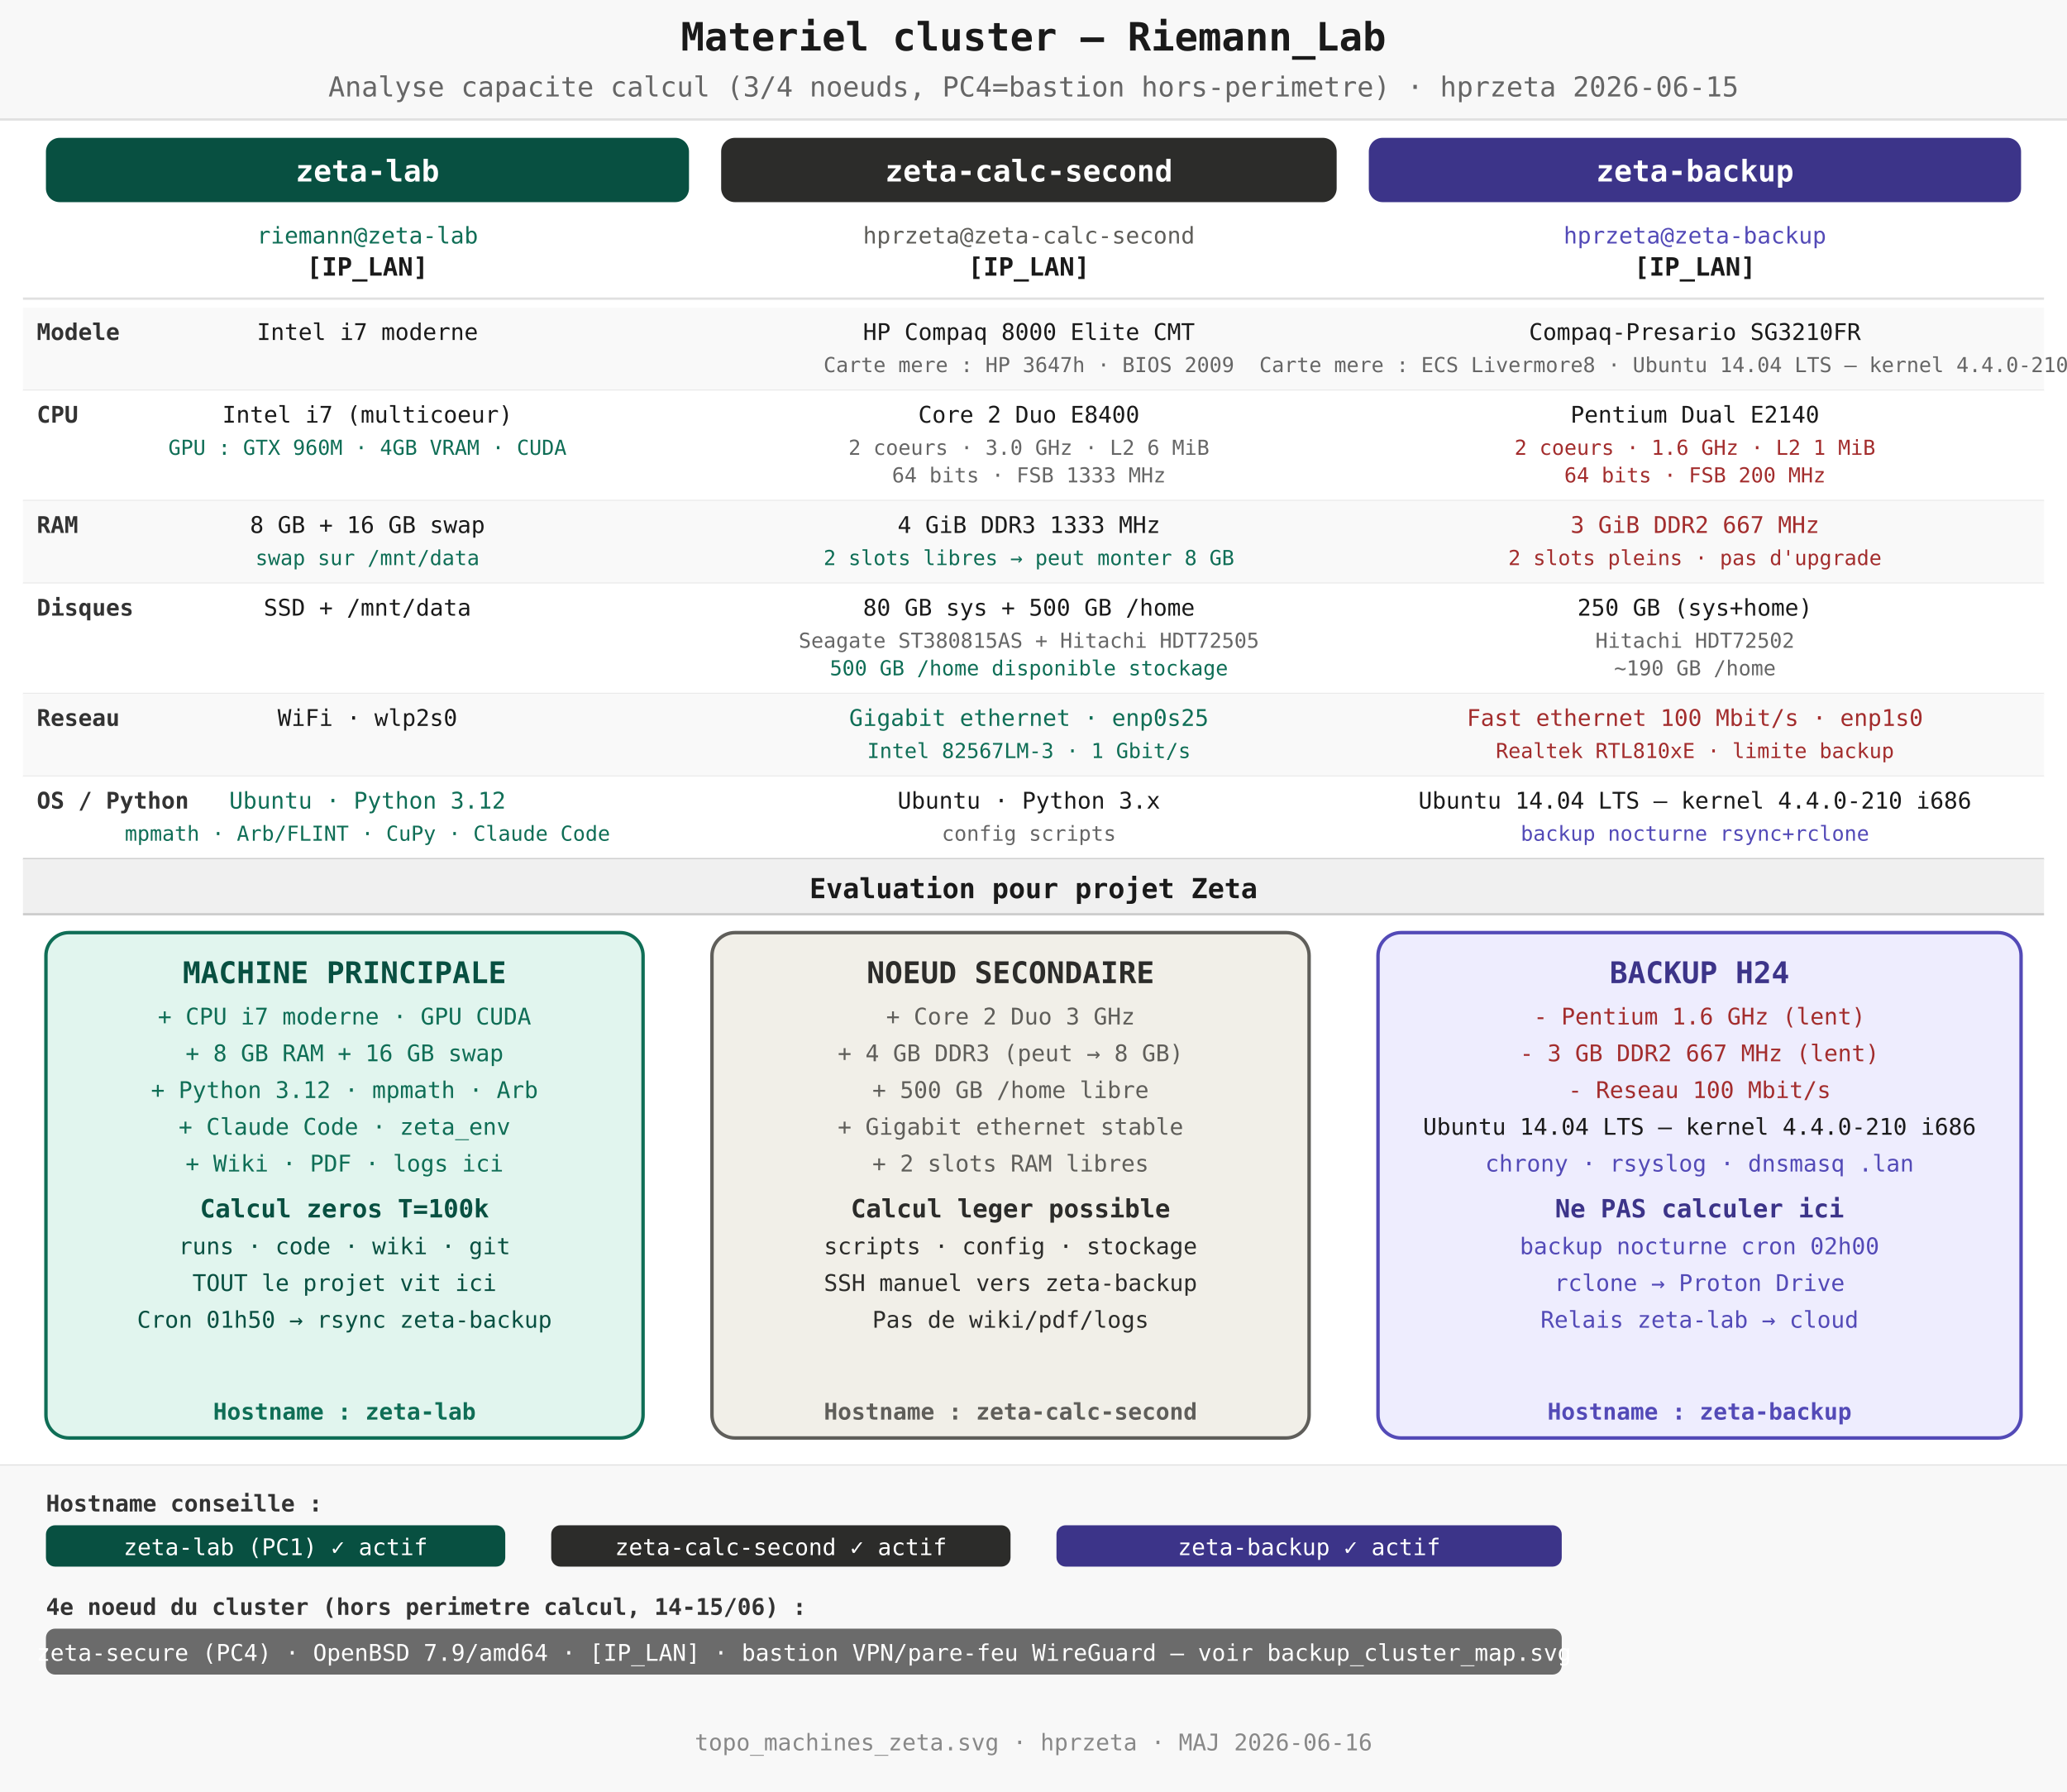
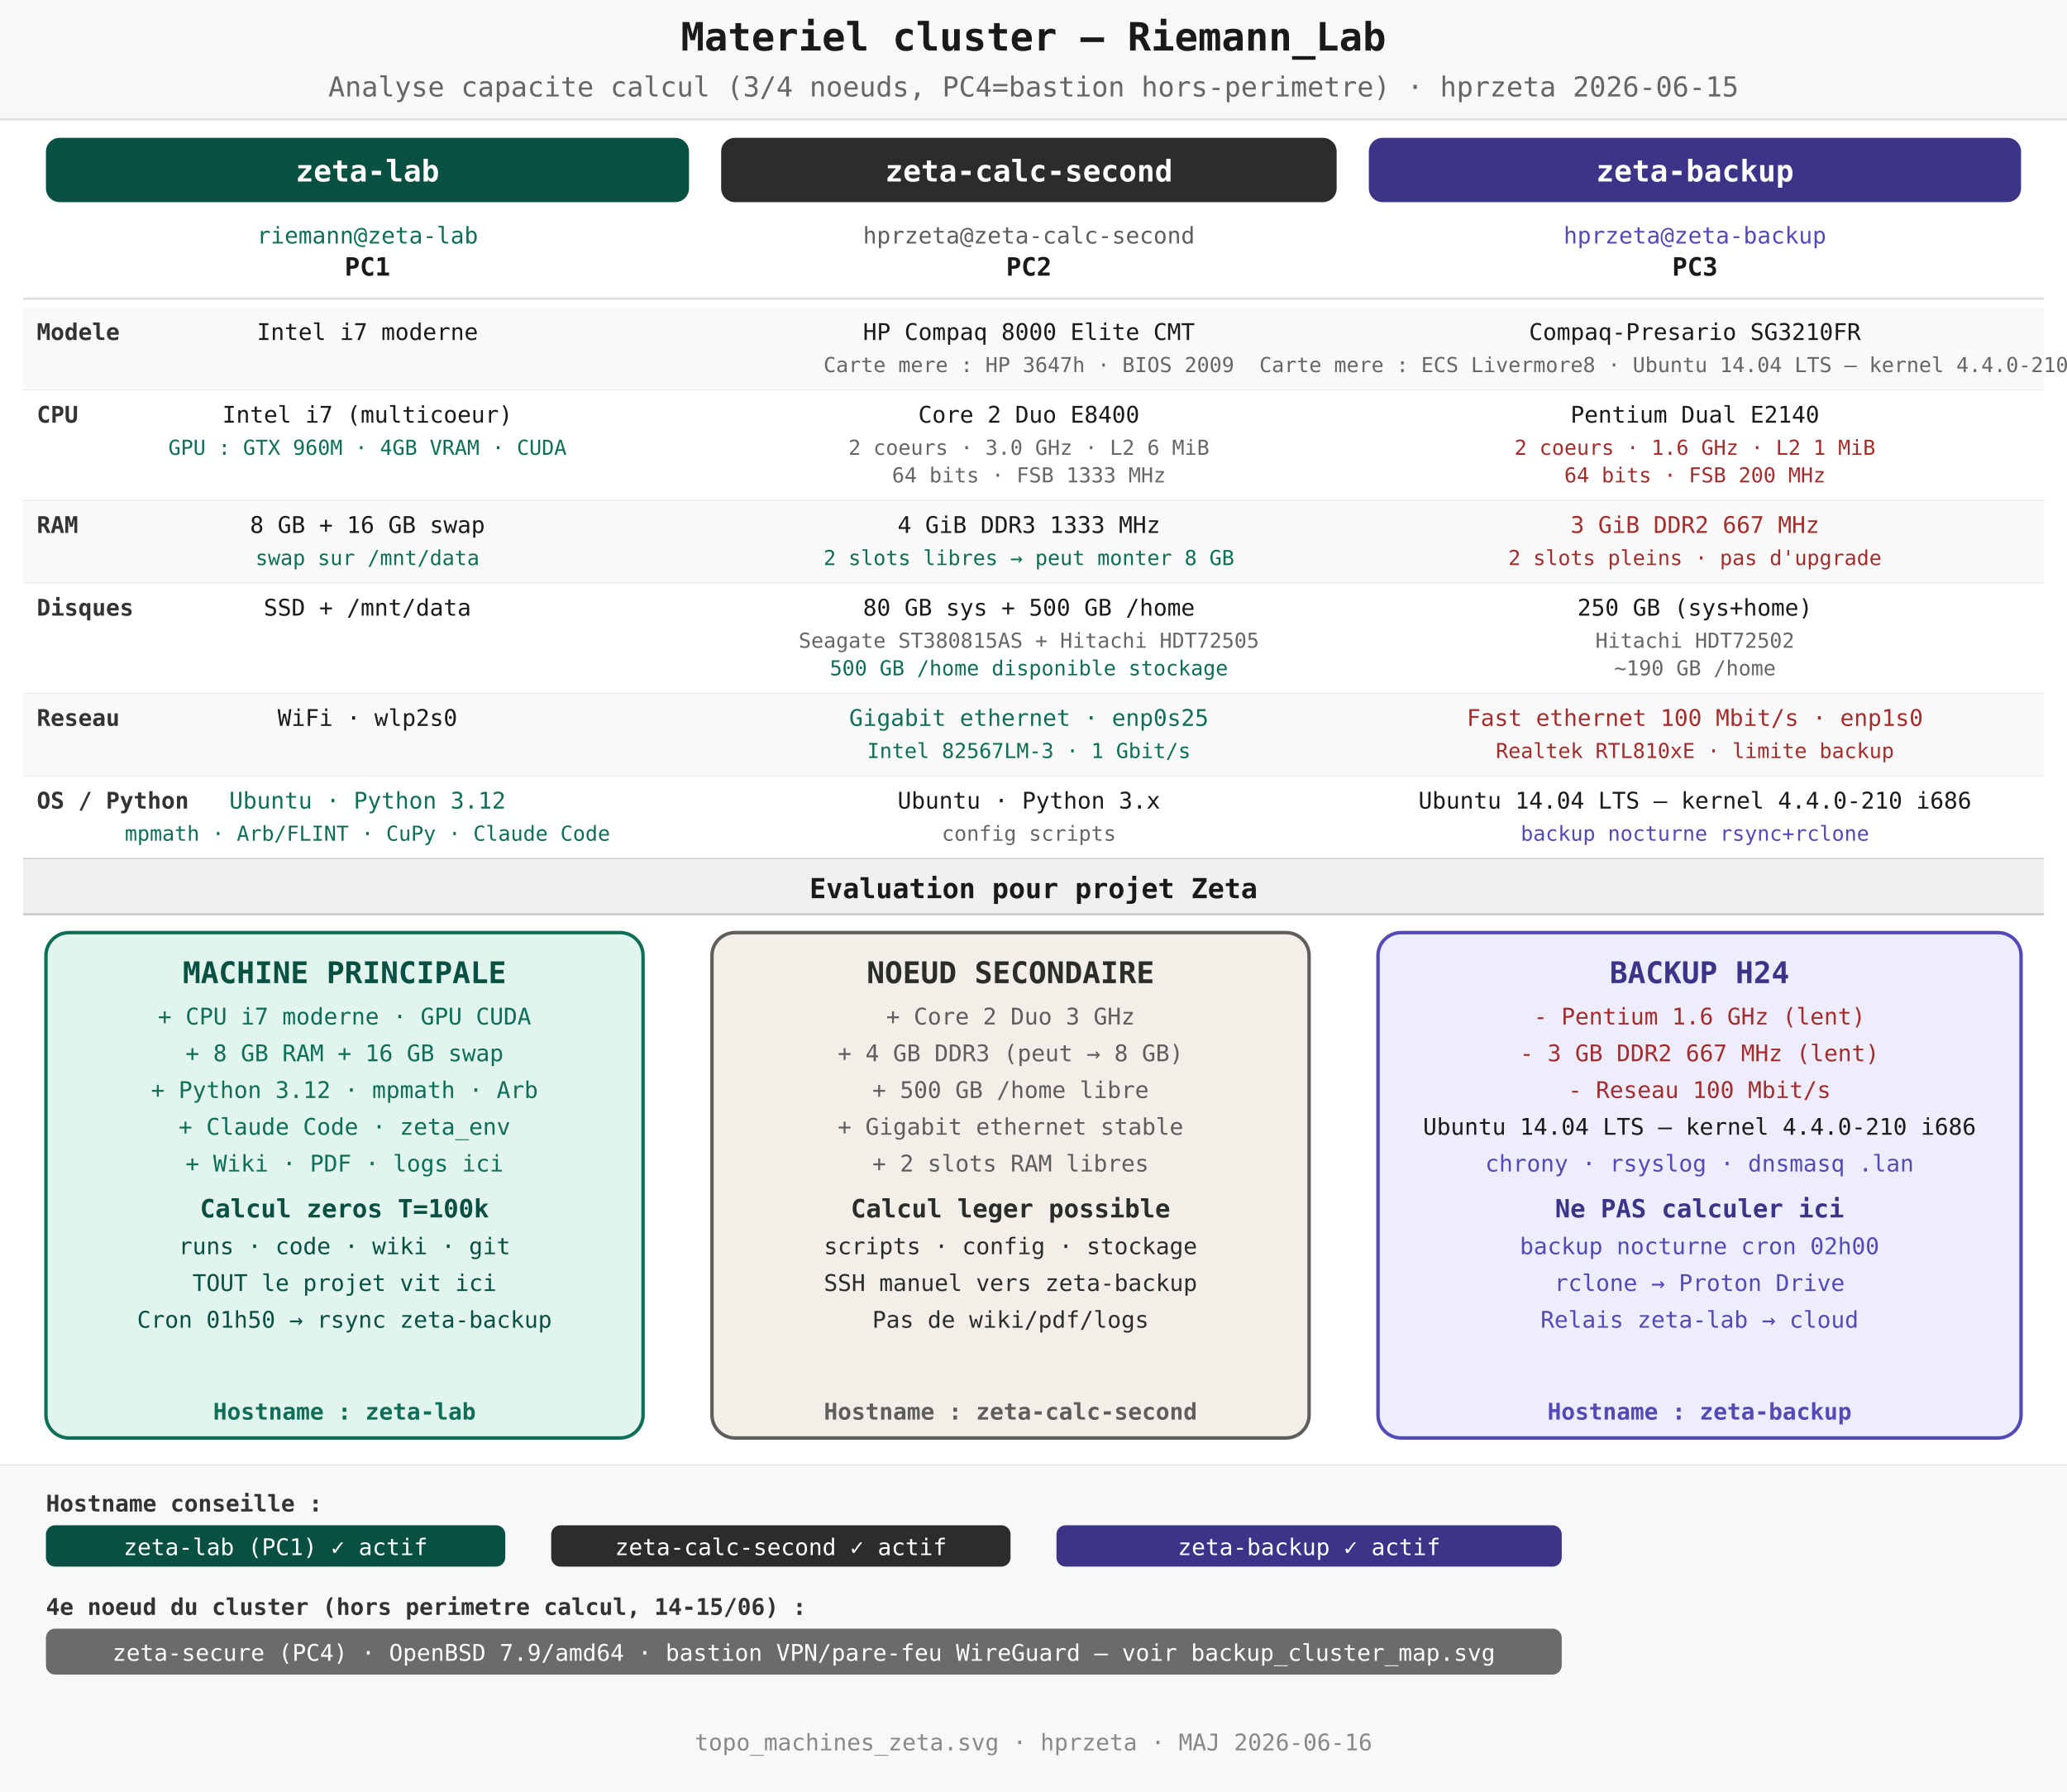
<svg xmlns="http://www.w3.org/2000/svg" width="900" height="780" viewBox="0 0 900 780" font-family="monospace,sans-serif">
  <rect width="900" height="780" fill="#ffffff" />
  <rect x="0" y="0" width="900" height="52" fill="#f8f8f8" />
  <line x1="0" y1="52" x2="900" y2="52" stroke="#e0e0e0" stroke-width="1" />
  <text x="450" y="22" text-anchor="middle" font-size="17" font-weight="700" fill="#1a1a1a">Materiel cluster — Riemann_Lab</text>
  <text x="450" y="42" text-anchor="middle" font-size="12" fill="#666">Analyse capacite calcul (3/4 noeuds, PC4=bastion hors-perimetre) · hprzeta 2026-06-15</text>
  <rect x="20" y="60" width="280" height="28" rx="6" fill="#085041" />
  <text x="160" y="79" text-anchor="middle" font-size="13" font-weight="700" fill="#ffffff">zeta-lab</text>
  <rect x="314" y="60" width="268" height="28" rx="6" fill="#2c2c2a" />
  <text x="448" y="79" text-anchor="middle" font-size="13" font-weight="700" fill="#ffffff">zeta-calc-second</text>
  <rect x="596" y="60" width="284" height="28" rx="6" fill="#3c3489" />
  <text x="738" y="79" text-anchor="middle" font-size="13" font-weight="700" fill="#ffffff">zeta-backup</text>
  <text x="160" y="106" text-anchor="middle" font-size="10" fill="#0f6e56">riemann@zeta-lab</text>
  <text x="448" y="106" text-anchor="middle" font-size="10" fill="#5f5e5a">hprzeta@zeta-calc-second</text>
  <text x="738" y="106" text-anchor="middle" font-size="10" fill="#534ab7">hprzeta@zeta-backup</text>
-   <text x="160" y="120" text-anchor="middle" font-size="11" font-weight="700" fill="#1a1a1a">[IP_LAN]</text>
-   <text x="448" y="120" text-anchor="middle" font-size="11" font-weight="700" fill="#1a1a1a">[IP_LAN]</text>
-   <text x="738" y="120" text-anchor="middle" font-size="11" font-weight="700" fill="#1a1a1a">[IP_LAN]</text>
+   <text x="160" y="120" text-anchor="middle" font-size="11" font-weight="700" fill="#1a1a1a">PC1</text>
+   <text x="448" y="120" text-anchor="middle" font-size="11" font-weight="700" fill="#1a1a1a">PC2</text>
+   <text x="738" y="120" text-anchor="middle" font-size="11" font-weight="700" fill="#1a1a1a">PC3</text>
  <line x1="10" y1="130" x2="890" y2="130" stroke="#e0e0e0" stroke-width="1" />
  <rect x="10" y="134" width="880" height="36" rx="0" fill="#f9f9f9" />
  <text x="16" y="148" font-size="10" font-weight="700" fill="#333">Modele</text>
  <text x="160" y="148" text-anchor="middle" font-size="10" fill="#1a1a1a">Intel i7 moderne</text>
  <text x="448" y="148" text-anchor="middle" font-size="10" fill="#1a1a1a">HP Compaq 8000 Elite CMT</text>
  <text x="738" y="148" text-anchor="middle" font-size="10" fill="#1a1a1a">Compaq-Presario SG3210FR</text>
  <text x="448" y="162" text-anchor="middle" font-size="9" fill="#666">Carte mere : HP 3647h · BIOS 2009</text>
  <text x="738" y="162" text-anchor="middle" font-size="9" fill="#666">Carte mere : ECS Livermore8 · Ubuntu 14.04 LTS — kernel 4.4.0-210 i686</text>
  <line x1="10" y1="170" x2="890" y2="170" stroke="#e8e8e8" stroke-width="0.8" />
  <rect x="10" y="170" width="880" height="48" rx="0" fill="#ffffff" />
  <text x="16" y="184" font-size="10" font-weight="700" fill="#333">CPU</text>
  <text x="160" y="184" text-anchor="middle" font-size="10" fill="#1a1a1a">Intel i7 (multicoeur)</text>
  <text x="448" y="184" text-anchor="middle" font-size="10" fill="#1a1a1a">Core 2 Duo E8400</text>
  <text x="738" y="184" text-anchor="middle" font-size="10" fill="#1a1a1a">Pentium Dual E2140</text>
  <text x="160" y="198" text-anchor="middle" font-size="9" fill="#0f6e56">GPU : GTX 960M · 4GB VRAM · CUDA</text>
  <text x="448" y="198" text-anchor="middle" font-size="9" fill="#666">2 coeurs · 3.0 GHz · L2 6 MiB</text>
  <text x="738" y="198" text-anchor="middle" font-size="9" fill="#a32d2d">2 coeurs · 1.6 GHz · L2 1 MiB</text>
  <text x="448" y="210" text-anchor="middle" font-size="9" fill="#666">64 bits · FSB 1333 MHz</text>
  <text x="738" y="210" text-anchor="middle" font-size="9" fill="#a32d2d">64 bits · FSB 200 MHz</text>
  <line x1="10" y1="218" x2="890" y2="218" stroke="#e8e8e8" stroke-width="0.8" />
  <rect x="10" y="218" width="880" height="36" rx="0" fill="#f9f9f9" />
  <text x="16" y="232" font-size="10" font-weight="700" fill="#333">RAM</text>
  <text x="160" y="232" text-anchor="middle" font-size="10" fill="#1a1a1a">8 GB + 16 GB swap</text>
  <text x="448" y="232" text-anchor="middle" font-size="10" fill="#1a1a1a">4 GiB DDR3 1333 MHz</text>
  <text x="738" y="232" text-anchor="middle" font-size="10" fill="#a32d2d">3 GiB DDR2 667 MHz</text>
  <text x="160" y="246" text-anchor="middle" font-size="9" fill="#0f6e56">swap sur /mnt/data</text>
  <text x="448" y="246" text-anchor="middle" font-size="9" fill="#0f6e56">2 slots libres → peut monter 8 GB</text>
  <text x="738" y="246" text-anchor="middle" font-size="9" fill="#a32d2d">2 slots pleins · pas d'upgrade</text>
  <line x1="10" y1="254" x2="890" y2="254" stroke="#e8e8e8" stroke-width="0.8" />
  <rect x="10" y="254" width="880" height="48" rx="0" fill="#ffffff" />
  <text x="16" y="268" font-size="10" font-weight="700" fill="#333">Disques</text>
  <text x="160" y="268" text-anchor="middle" font-size="10" fill="#1a1a1a">SSD + /mnt/data</text>
  <text x="448" y="268" text-anchor="middle" font-size="10" fill="#1a1a1a">80 GB sys + 500 GB /home</text>
  <text x="738" y="268" text-anchor="middle" font-size="10" fill="#1a1a1a">250 GB (sys+home)</text>
  <text x="448" y="282" text-anchor="middle" font-size="9" fill="#666">Seagate ST380815AS + Hitachi HDT72505</text>
  <text x="738" y="282" text-anchor="middle" font-size="9" fill="#666">Hitachi HDT72502</text>
  <text x="448" y="294" text-anchor="middle" font-size="9" fill="#0f6e56">500 GB /home disponible stockage</text>
  <text x="738" y="294" text-anchor="middle" font-size="9" fill="#666">~190 GB /home</text>
  <line x1="10" y1="302" x2="890" y2="302" stroke="#e8e8e8" stroke-width="0.8" />
  <rect x="10" y="302" width="880" height="36" rx="0" fill="#f9f9f9" />
  <text x="16" y="316" font-size="10" font-weight="700" fill="#333">Reseau</text>
  <text x="160" y="316" text-anchor="middle" font-size="10" fill="#1a1a1a">WiFi · wlp2s0</text>
  <text x="448" y="316" text-anchor="middle" font-size="10" fill="#0f6e56">Gigabit ethernet · enp0s25</text>
  <text x="738" y="316" text-anchor="middle" font-size="10" fill="#a32d2d">Fast ethernet 100 Mbit/s · enp1s0</text>
  <text x="448" y="330" text-anchor="middle" font-size="9" fill="#0f6e56">Intel 82567LM-3 · 1 Gbit/s</text>
  <text x="738" y="330" text-anchor="middle" font-size="9" fill="#a32d2d">Realtek RTL810xE · limite backup</text>
  <line x1="10" y1="338" x2="890" y2="338" stroke="#e8e8e8" stroke-width="0.8" />
  <rect x="10" y="338" width="880" height="36" rx="0" fill="#ffffff" />
  <text x="16" y="352" font-size="10" font-weight="700" fill="#333">OS / Python</text>
  <text x="160" y="352" text-anchor="middle" font-size="10" fill="#0f6e56">Ubuntu · Python 3.12</text>
  <text x="448" y="352" text-anchor="middle" font-size="10" fill="#1a1a1a">Ubuntu · Python 3.x</text>
  <text x="738" y="352" text-anchor="middle" font-size="10" fill="#1a1a1a">Ubuntu 14.04 LTS — kernel 4.4.0-210 i686</text>
  <text x="160" y="366" text-anchor="middle" font-size="9" fill="#0f6e56">mpmath · Arb/FLINT · CuPy · Claude Code</text>
  <text x="448" y="366" text-anchor="middle" font-size="9" fill="#666">config scripts</text>
  <text x="738" y="366" text-anchor="middle" font-size="9" fill="#534ab7">backup nocturne rsync+rclone</text>
  <line x1="10" y1="374" x2="890" y2="374" stroke="#ccc" stroke-width="1" />
  <rect x="10" y="374" width="880" height="24" rx="0" fill="#f0f0f0" />
  <text x="450" y="391" text-anchor="middle" font-size="12" font-weight="700" fill="#1a1a1a">Evaluation pour projet Zeta</text>
  <line x1="10" y1="398" x2="890" y2="398" stroke="#ccc" stroke-width="1" />
  <rect x="20" y="406" width="260" height="220" rx="10" fill="#e1f5ee" stroke="#0f6e56" stroke-width="1.5" />
  <text x="150" y="428" text-anchor="middle" font-size="13" font-weight="700" fill="#085041">MACHINE PRINCIPALE</text>
  <text x="150" y="446" text-anchor="middle" font-size="10" fill="#0f6e56">+ CPU i7 moderne · GPU CUDA</text>
  <text x="150" y="462" text-anchor="middle" font-size="10" fill="#0f6e56">+ 8 GB RAM + 16 GB swap</text>
  <text x="150" y="478" text-anchor="middle" font-size="10" fill="#0f6e56">+ Python 3.12 · mpmath · Arb</text>
  <text x="150" y="494" text-anchor="middle" font-size="10" fill="#0f6e56">+ Claude Code · zeta_env</text>
  <text x="150" y="510" text-anchor="middle" font-size="10" fill="#0f6e56">+ Wiki · PDF · logs ici</text>
  <text x="150" y="530" text-anchor="middle" font-size="11" font-weight="700" fill="#085041">Calcul zeros T=100k</text>
  <text x="150" y="546" text-anchor="middle" font-size="10" fill="#085041">runs · code · wiki · git</text>
  <text x="150" y="562" text-anchor="middle" font-size="10" fill="#085041">TOUT le projet vit ici</text>
  <text x="150" y="578" text-anchor="middle" font-size="10" fill="#085041">Cron 01h50 → rsync zeta-backup</text>
  <text x="150" y="618" text-anchor="middle" font-size="10" font-weight="700" fill="#0f6e56">Hostname : zeta-lab</text>
  <rect x="310" y="406" width="260" height="220" rx="10" fill="#f1efe8" stroke="#5f5e5a" stroke-width="1.5" />
  <text x="440" y="428" text-anchor="middle" font-size="13" font-weight="700" fill="#2c2c2a">NOEUD SECONDAIRE</text>
  <text x="440" y="446" text-anchor="middle" font-size="10" fill="#5f5e5a">+ Core 2 Duo 3 GHz</text>
  <text x="440" y="462" text-anchor="middle" font-size="10" fill="#5f5e5a">+ 4 GB DDR3 (peut → 8 GB)</text>
  <text x="440" y="478" text-anchor="middle" font-size="10" fill="#5f5e5a">+ 500 GB /home libre</text>
  <text x="440" y="494" text-anchor="middle" font-size="10" fill="#5f5e5a">+ Gigabit ethernet stable</text>
  <text x="440" y="510" text-anchor="middle" font-size="10" fill="#5f5e5a">+ 2 slots RAM libres</text>
  <text x="440" y="530" text-anchor="middle" font-size="11" font-weight="700" fill="#2c2c2a">Calcul leger possible</text>
  <text x="440" y="546" text-anchor="middle" font-size="10" fill="#2c2c2a">scripts · config · stockage</text>
  <text x="440" y="562" text-anchor="middle" font-size="10" fill="#2c2c2a">SSH manuel vers zeta-backup</text>
  <text x="440" y="578" text-anchor="middle" font-size="10" fill="#2c2c2a">Pas de wiki/pdf/logs</text>
  <text x="440" y="618" text-anchor="middle" font-size="10" font-weight="700" fill="#5f5e5a">Hostname : zeta-calc-second</text>
  <rect x="600" y="406" width="280" height="220" rx="10" fill="#eeedfe" stroke="#534ab7" stroke-width="1.5" />
  <text x="740" y="428" text-anchor="middle" font-size="13" font-weight="700" fill="#3c3489">BACKUP H24</text>
  <text x="740" y="446" text-anchor="middle" font-size="10" fill="#a32d2d">- Pentium 1.6 GHz (lent)</text>
  <text x="740" y="462" text-anchor="middle" font-size="10" fill="#a32d2d">- 3 GB DDR2 667 MHz (lent)</text>
  <text x="740" y="478" text-anchor="middle" font-size="10" fill="#a32d2d">- Reseau 100 Mbit/s</text>
  <text x="740" y="494" text-anchor="middle" font-size="10" fill="#1a1a1a">Ubuntu 14.04 LTS — kernel 4.4.0-210 i686</text>
  <text x="740" y="510" text-anchor="middle" font-size="10" fill="#534ab7">chrony · rsyslog · dnsmasq .lan</text>
  <text x="740" y="530" text-anchor="middle" font-size="11" font-weight="700" fill="#3c3489">Ne PAS calculer ici</text>
  <text x="740" y="546" text-anchor="middle" font-size="10" fill="#534ab7">backup nocturne cron 02h00</text>
  <text x="740" y="562" text-anchor="middle" font-size="10" fill="#534ab7">rclone → Proton Drive</text>
  <text x="740" y="578" text-anchor="middle" font-size="10" fill="#534ab7">Relais zeta-lab → cloud</text>
  <text x="740" y="618" text-anchor="middle" font-size="10" font-weight="700" fill="#534ab7">Hostname : zeta-backup</text>
  <line x1="0" y1="638" x2="900" y2="638" stroke="#e0e0e0" stroke-width="1" />
  <rect x="0" y="638" width="900" height="142" fill="#f8f8f8" />
  <text x="20" y="658" font-size="10" font-weight="700" fill="#333">Hostname conseille :</text>
  <rect x="20" y="664" width="200" height="18" rx="4" fill="#085041" />
  <text x="120" y="677" text-anchor="middle" font-size="10" fill="#fff">zeta-lab (PC1)  ✓ actif</text>
  <rect x="240" y="664" width="200" height="18" rx="4" fill="#2c2c2a" />
  <text x="340" y="677" text-anchor="middle" font-size="10" fill="#fff">zeta-calc-second  ✓ actif</text>
  <rect x="460" y="664" width="220" height="18" rx="4" fill="#3c3489" />
  <text x="570" y="677" text-anchor="middle" font-size="10" fill="#fff">zeta-backup  ✓ actif</text>
  <text x="20" y="703" font-size="10" font-weight="700" fill="#333">4e noeud du cluster (hors perimetre calcul, 14-15/06) :</text>
  <rect x="20" y="709" width="660" height="20" rx="4" fill="#6b6b6b" />
-   <text x="350" y="723" text-anchor="middle" font-size="10" fill="#fff">zeta-secure (PC4) · OpenBSD 7.9/amd64 · [IP_LAN] · bastion VPN/pare-feu WireGuard — voir backup_cluster_map.svg</text>
+   <text x="350" y="723" text-anchor="middle" font-size="10" fill="#fff">zeta-secure (PC4) · OpenBSD 7.9/amd64 · bastion VPN/pare-feu WireGuard — voir backup_cluster_map.svg</text>
  <text x="450" y="762" text-anchor="middle" font-size="10" fill="#888">topo_machines_zeta.svg · hprzeta · MAJ 2026-06-16</text>
</svg>
